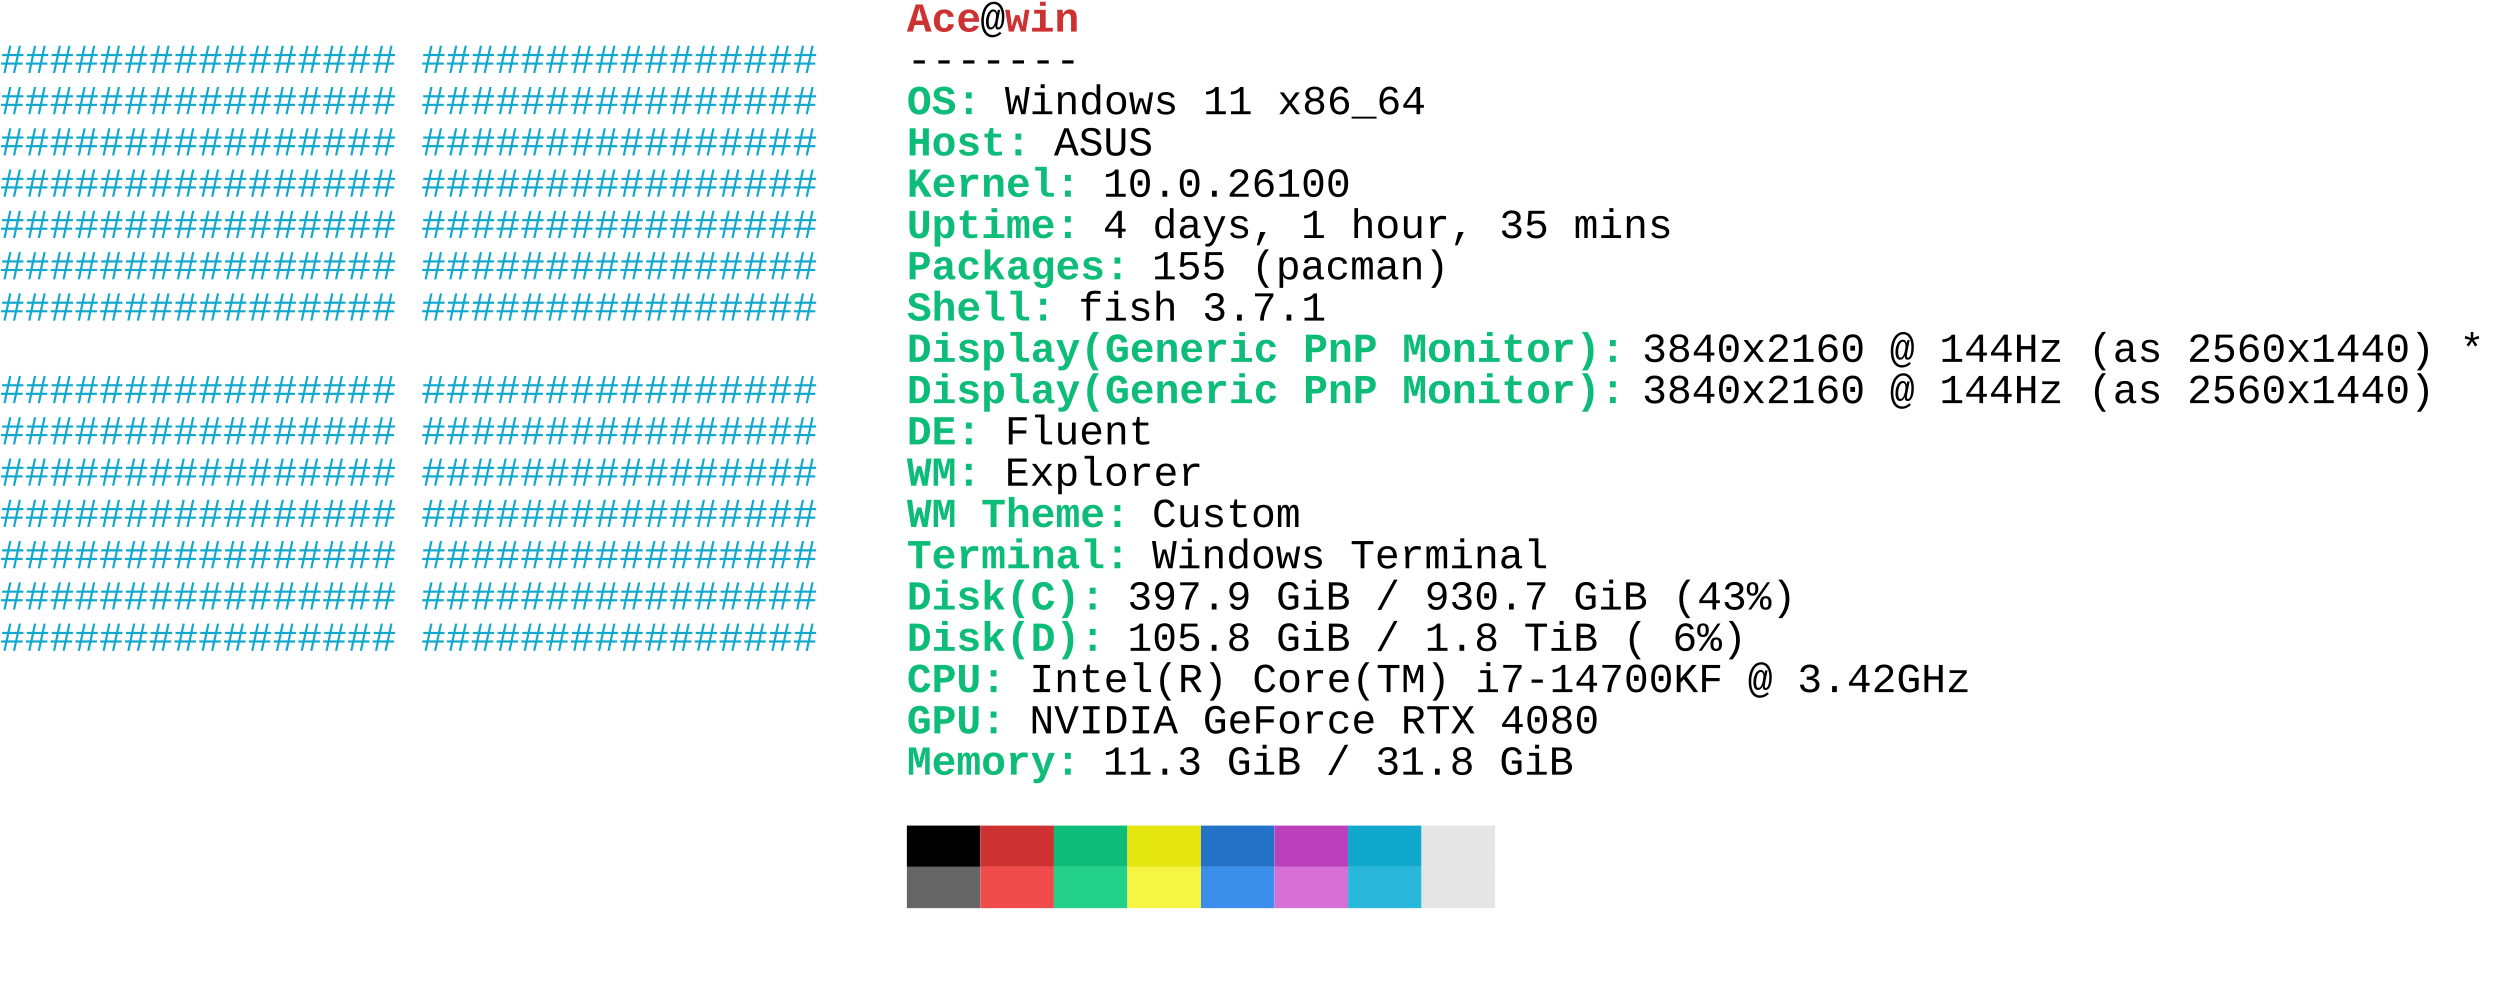
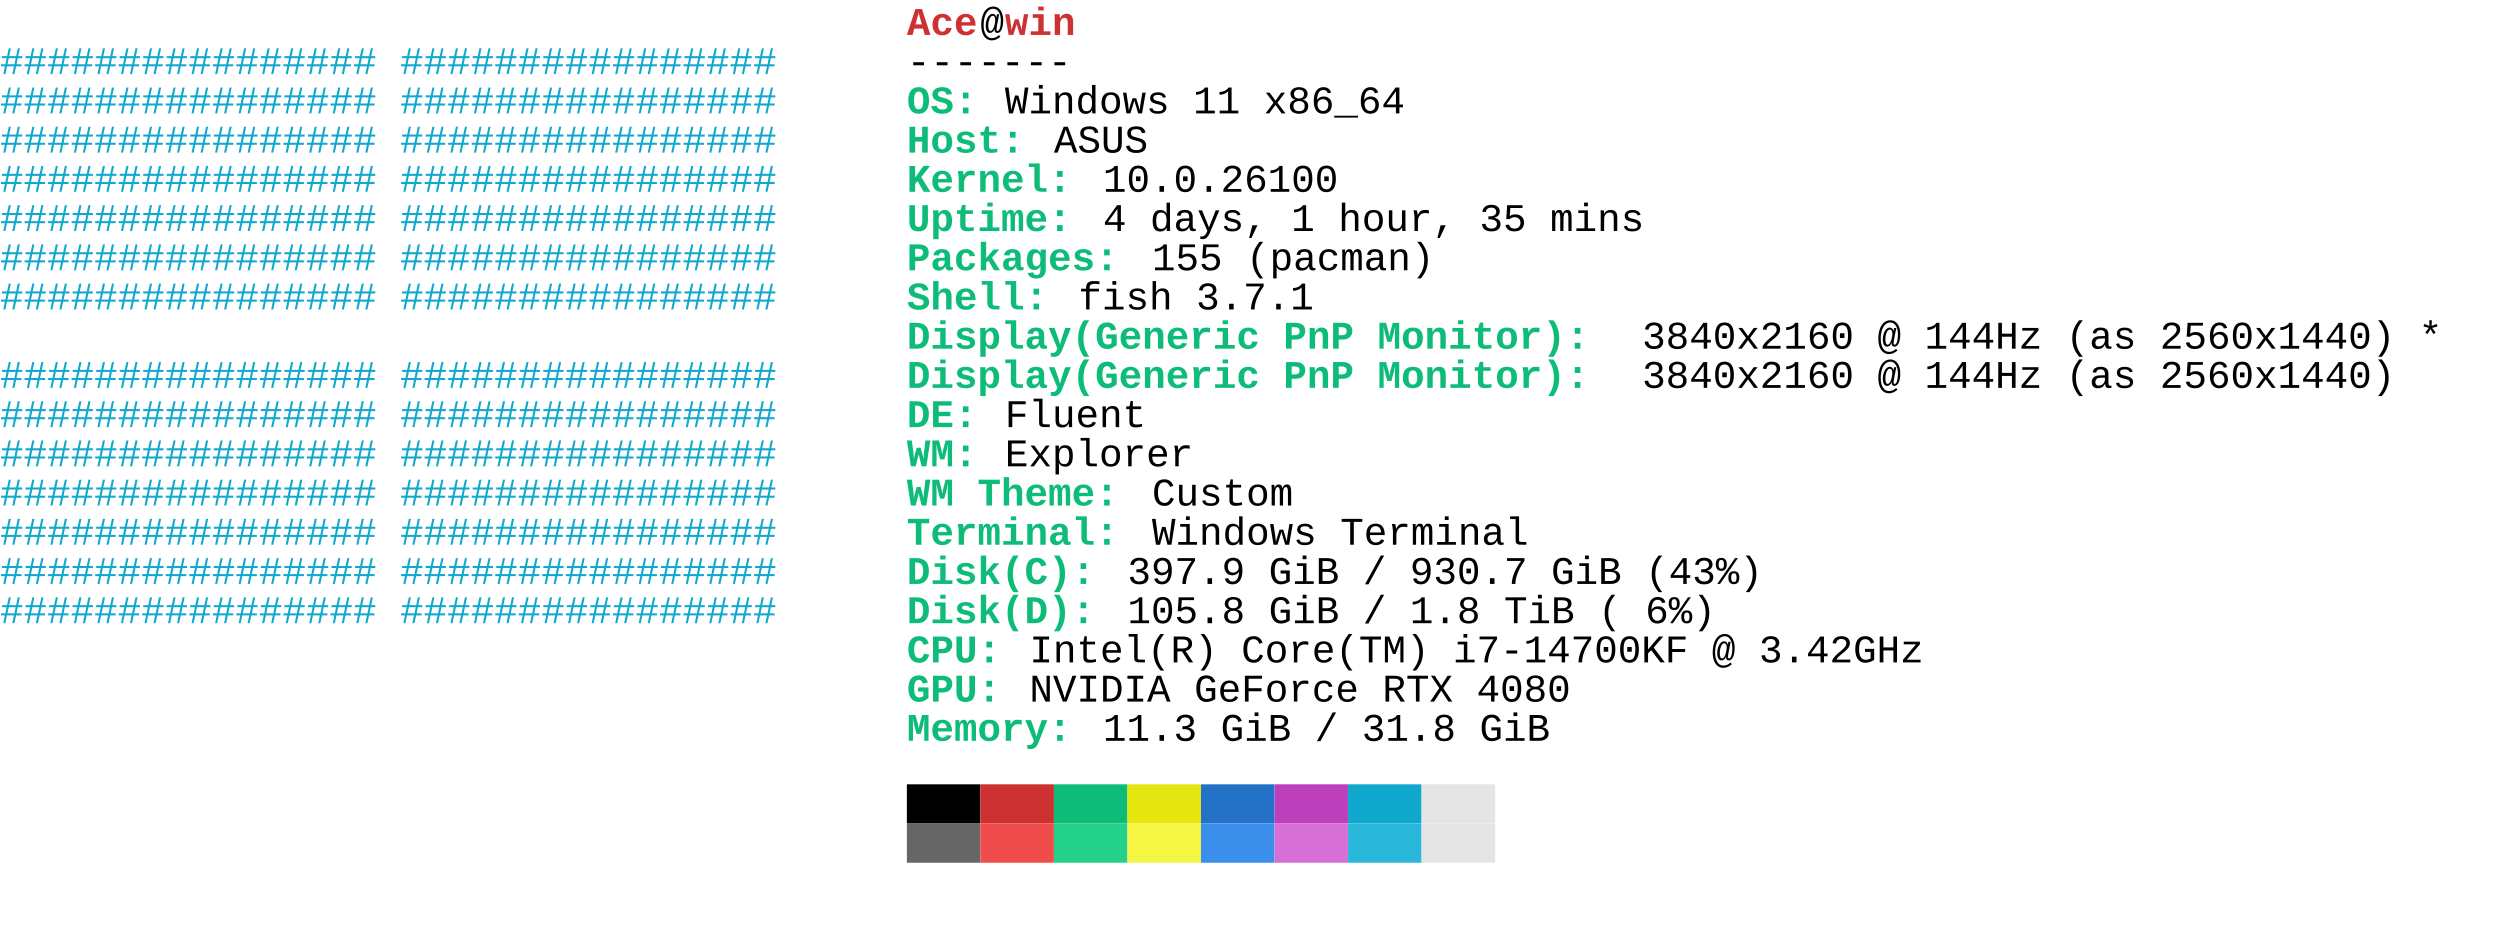
- <svg xmlns="http://www.w3.org/2000/svg" width="1938" height="768">
-   <style>.t{dominant-baseline:central;font-variant-ligatures:none;white-space:pre;font-family:Consolas,Courier New,Monaco;font-size:32px}.b{font-weight:700}:root{color-scheme:light dark;background:#fff}.c2{fill:#0dbc79}.c1{fill:#cd3131}.c6{fill:#11a8cd}.bf{fill:#d670d6}.bd{fill:#f5f543}.b7{fill:#e5e5e5}.b4{fill:#2472c8}.b2{fill:#0dbc79}.bg{fill:#29b8db}.ba{fill:#666}.bc{fill:#23d18b}.b6{fill:#11a8cd}.b5{fill:#bc3fbc}.b1{fill:#cd3131}.bh{fill:#e5e5e5}.be{fill:#3b8eea}.b0,svg&gt;text{fill:#000}.b3{fill:#e5e510}.bb{fill:#f14c4c}@media (prefers-color-scheme:dark){:root{background:#181818}.c2{fill:#0dbc79}.c1{fill:#cd3131}.c6{fill:#11a8cd}.bf{fill:#d670d6}.bd{fill:#f5f543}.b7{fill:#000}.b4{fill:#2472c8}.b2{fill:#0dbc79}.bg{fill:#29b8db}.ba{fill:#e5e5e5}.bc{fill:#23d18b}.b6{fill:#11a8cd}.b5{fill:#bc3fbc}.b1{fill:#cd3131}.bh{fill:#666}.be{fill:#3b8eea}.b0,svg&gt;text{fill:#e5e5e5}.b3{fill:#e5e510}.bb{fill:#f14c4c}}</style>
-   <text y="16" class="t c6">
-     <tspan textLength="703">                                     </tspan>
-   </text>
-   <text x="703" y="16" class="t c1 b">
-     <tspan textLength="57">Ace</tspan>
-   </text>
-   <text x="760" y="16" class="t">
-     <tspan textLength="19">@</tspan>
-   </text>
-   <text x="779" y="16" class="t c1 b">
-     <tspan textLength="57">win</tspan>
-   </text>
-   <text y="48" class="t c6">
-     <tspan textLength="703">################  ################   </tspan>
-   </text>
-   <text x="703" y="48" class="t">
-     <tspan textLength="133">-------</tspan>
-   </text>
-   <text y="80" class="t c6">
-     <tspan textLength="703">################  ################   </tspan>
-   </text>
-   <text x="703" y="80" class="t c2 b">
-     <tspan textLength="76">OS: </tspan>
-   </text>
-   <text x="779" y="80" class="t">
-     <tspan textLength="323">Windows 11 x86_64</tspan>
-   </text>
-   <text y="112" class="t c6">
-     <tspan textLength="703">################  ################   </tspan>
-   </text>
-   <text x="703" y="112" class="t c2 b">
-     <tspan textLength="114">Host: </tspan>
-   </text>
-   <text x="817" y="112" class="t">
-     <tspan textLength="76">ASUS</tspan>
-   </text>
-   <text y="144" class="t c6">
-     <tspan textLength="703">################  ################   </tspan>
-   </text>
-   <text x="703" y="144" class="t c2 b">
-     <tspan textLength="152">Kernel: </tspan>
-   </text>
-   <text x="855" y="144" class="t">
-     <tspan textLength="190">10.0.26100</tspan>
-   </text>
-   <text y="176" class="t c6">
-     <tspan textLength="703">################  ################   </tspan>
-   </text>
-   <text x="703" y="176" class="t c2 b">
-     <tspan textLength="152">Uptime: </tspan>
-   </text>
-   <text x="855" y="176" class="t">
-     <tspan textLength="437">4 days, 1 hour, 35 mins</tspan>
-   </text>
-   <text y="208" class="t c6">
-     <tspan textLength="703">################  ################   </tspan>
-   </text>
-   <text x="703" y="208" class="t c2 b">
-     <tspan textLength="190">Packages: </tspan>
-   </text>
-   <text x="893" y="208" class="t">
-     <tspan textLength="228">155 (pacman)</tspan>
-   </text>
-   <text y="240" class="t c6">
-     <tspan textLength="703">################  ################   </tspan>
-   </text>
-   <text x="703" y="240" class="t c2 b">
-     <tspan textLength="133">Shell: </tspan>
-   </text>
-   <text x="836" y="240" class="t">
-     <tspan textLength="190">fish 3.7.1</tspan>
-   </text>
-   <text y="272" class="t c6">
-     <tspan textLength="703">                                     </tspan>
-   </text>
-   <text x="703" y="272" class="t c2 b">
-     <tspan textLength="570">Display(Generic PnP Monitor): </tspan>
-   </text>
-   <text x="1273" y="272" class="t">
-     <tspan textLength="646">3840x2160 @ 144Hz (as 2560x1440) *</tspan>
-   </text>
-   <text y="304" class="t c6">
-     <tspan textLength="703">################  ################   </tspan>
-   </text>
-   <text x="703" y="304" class="t c2 b">
-     <tspan textLength="570">Display(Generic PnP Monitor): </tspan>
-   </text>
-   <text x="1273" y="304" class="t">
-     <tspan textLength="608">3840x2160 @ 144Hz (as 2560x1440)</tspan>
-   </text>
-   <text y="336" class="t c6">
-     <tspan textLength="703">################  ################   </tspan>
-   </text>
-   <text x="703" y="336" class="t c2 b">
-     <tspan textLength="76">DE: </tspan>
-   </text>
-   <text x="779" y="336" class="t">
-     <tspan textLength="114">Fluent</tspan>
-   </text>
-   <text y="368" class="t c6">
-     <tspan textLength="703">################  ################   </tspan>
-   </text>
-   <text x="703" y="368" class="t c2 b">
-     <tspan textLength="76">WM: </tspan>
-   </text>
-   <text x="779" y="368" class="t">
-     <tspan textLength="152">Explorer</tspan>
-   </text>
-   <text y="400" class="t c6">
-     <tspan textLength="703">################  ################   </tspan>
-   </text>
-   <text x="703" y="400" class="t c2 b">
-     <tspan textLength="190">WM Theme: </tspan>
-   </text>
-   <text x="893" y="400" class="t">
-     <tspan textLength="114">Custom</tspan>
-   </text>
-   <text y="432" class="t c6">
-     <tspan textLength="703">################  ################   </tspan>
-   </text>
-   <text x="703" y="432" class="t c2 b">
-     <tspan textLength="190">Terminal: </tspan>
-   </text>
-   <text x="893" y="432" class="t">
-     <tspan textLength="304">Windows Terminal</tspan>
-   </text>
-   <text y="464" class="t c6">
-     <tspan textLength="703">################  ################   </tspan>
-   </text>
-   <text x="703" y="464" class="t c2 b">
-     <tspan textLength="171">Disk(C): </tspan>
-   </text>
-   <text x="874" y="464" class="t">
-     <tspan textLength="513">397.9 GiB / 930.7 GiB (43%)</tspan>
-   </text>
-   <text y="496" class="t c6">
-     <tspan textLength="703">################  ################   </tspan>
-   </text>
-   <text x="703" y="496" class="t c2 b">
-     <tspan textLength="171">Disk(D): </tspan>
-   </text>
-   <text x="874" y="496" class="t">
-     <tspan textLength="475">105.8 GiB / 1.8 TiB ( 6%)</tspan>
-   </text>
-   <text y="528" class="t c6">
-     <tspan textLength="703">                                     </tspan>
-   </text>
-   <text x="703" y="528" class="t c2 b">
-     <tspan textLength="95">CPU: </tspan>
-   </text>
-   <text x="798" y="528" class="t">
-     <tspan textLength="722">Intel(R) Core(TM) i7-14700KF @ 3.42GHz</tspan>
-   </text>
-   <text y="560" class="t c6">
-     <tspan textLength="703">                                     </tspan>
-   </text>
-   <text x="703" y="560" class="t c2 b">
-     <tspan textLength="95">GPU: </tspan>
-   </text>
-   <text x="798" y="560" class="t">
-     <tspan textLength="437">NVIDIA GeForce RTX 4080</tspan>
-   </text>
-   <text y="592" class="t c6">
-     <tspan textLength="703">                                     </tspan>
-   </text>
-   <text x="703" y="592" class="t c2 b">
-     <tspan textLength="152">Memory: </tspan>
-   </text>
-   <text x="855" y="592" class="t">
-     <tspan textLength="361">11.3 GiB / 31.8 GiB</tspan>
-   </text>
-   <text y="624" class="t c6">
-     <tspan textLength="703">                                     </tspan>
-   </text>
-   <text y="656" class="t c6">
-     <tspan textLength="703">                                     </tspan>
-   </text>
-   <path d="M703 640h57v32h-57z" class="b0" />
-   <text x="703" y="656" class="t">
-     <tspan textLength="57">   </tspan>
-   </text>
-   <path d="M760 640h57v32h-57z" class="b1" />
-   <text x="760" y="656" class="t">
-     <tspan textLength="57">   </tspan>
-   </text>
-   <path d="M817 640h57v32h-57z" class="b2" />
-   <text x="817" y="656" class="t">
-     <tspan textLength="57">   </tspan>
-   </text>
-   <path d="M874 640h57v32h-57z" class="b3" />
-   <text x="874" y="656" class="t">
-     <tspan textLength="57">   </tspan>
-   </text>
-   <path d="M931 640h57v32h-57z" class="b4" />
-   <text x="931" y="656" class="t">
-     <tspan textLength="57">   </tspan>
-   </text>
-   <path d="M988 640h57v32h-57z" class="b5" />
-   <text x="988" y="656" class="t">
-     <tspan textLength="57">   </tspan>
-   </text>
-   <path d="M1045 640h57v32h-57z" class="b6" />
-   <text x="1045" y="656" class="t">
-     <tspan textLength="57">   </tspan>
-   </text>
-   <path d="M1102 640h57v32h-57z" class="b7" />
-   <text x="1102" y="656" class="t">
-     <tspan textLength="57">   </tspan>
-   </text>
-   <text y="688" class="t c6">
-     <tspan textLength="703">                                     </tspan>
-   </text>
-   <path d="M703 672h57v32h-57z" class="ba" />
-   <text x="703" y="688" class="t">
-     <tspan textLength="57">   </tspan>
-   </text>
-   <path d="M760 672h57v32h-57z" class="bb" />
-   <text x="760" y="688" class="t">
-     <tspan textLength="57">   </tspan>
-   </text>
-   <path d="M817 672h57v32h-57z" class="bc" />
-   <text x="817" y="688" class="t">
-     <tspan textLength="57">   </tspan>
-   </text>
-   <path d="M874 672h57v32h-57z" class="bd" />
-   <text x="874" y="688" class="t">
-     <tspan textLength="57">   </tspan>
-   </text>
-   <path d="M931 672h57v32h-57z" class="be" />
-   <text x="931" y="688" class="t">
-     <tspan textLength="57">   </tspan>
-   </text>
-   <path d="M988 672h57v32h-57z" class="bf" />
-   <text x="988" y="688" class="t">
-     <tspan textLength="57">   </tspan>
-   </text>
-   <path d="M1045 672h57v32h-57z" class="bg" />
-   <text x="1045" y="688" class="t">
-     <tspan textLength="57">   </tspan>
-   </text>
-   <path d="M1102 672h57v32h-57z" class="bh" />
-   <text x="1102" y="688" class="t">
-     <tspan textLength="57">   </tspan>
+ <svg xmlns="http://www.w3.org/2000/svg" width="1020" height="384">
+   <style>.t{dominant-baseline:central;font-variant-ligatures:none;white-space:pre;font-family:Consolas,Courier New,Monaco;font-size:16px}.b{font-weight:700}:root{color-scheme:light dark;background:#fff}.c1{fill:#cd3131}.c6{fill:#11a8cd}.b2,.c2{fill:#0dbc79}.be{fill:#3b8eea}.b5{fill:#bc3fbc}.bc{fill:#23d18b}.b0,svg&gt;text{fill:#000}.b6{fill:#11a8cd}.b4{fill:#2472c8}.bh{fill:#e5e5e5}.b1{fill:#cd3131}.b3{fill:#e5e510}.b7{fill:#e5e5e5}.ba{fill:#666}.bd{fill:#f5f543}.bf{fill:#d670d6}.bg{fill:#29b8db}.bb{fill:#f14c4c}@media (prefers-color-scheme:dark){:root{background:#181818}.c1{fill:#cd3131}.c6{fill:#11a8cd}.b2,.c2{fill:#0dbc79}.be{fill:#3b8eea}.b5{fill:#bc3fbc}.bc{fill:#23d18b}.b0{fill:#e5e5e5}.b6{fill:#11a8cd}.b4{fill:#2472c8}.bh{fill:#666}.b1{fill:#cd3131}.b3{fill:#e5e510}.b7{fill:#000}.ba,svg&gt;text{fill:#e5e5e5}.bd{fill:#f5f543}.bf{fill:#d670d6}.bg{fill:#29b8db}.bb{fill:#f14c4c}}</style>
+   <text y="10" class="t c6">
+     <tspan>                                     </tspan>
+   </text>
+   <text x="370" y="10" class="t c1 b">
+     <tspan>Ace</tspan>
+   </text>
+   <text x="400" y="10" class="t">
+     <tspan>@</tspan>
+   </text>
+   <text x="410" y="10" class="t c1 b">
+     <tspan>win</tspan>
+   </text>
+   <text y="26" class="t c6">
+     <tspan>################  ################   </tspan>
+   </text>
+   <text x="370" y="26" class="t">
+     <tspan>-------</tspan>
+   </text>
+   <text y="42" class="t c6">
+     <tspan>################  ################   </tspan>
+   </text>
+   <text x="370" y="42" class="t c2 b">
+     <tspan>OS: </tspan>
+   </text>
+   <text x="410" y="42" class="t">
+     <tspan>Windows 11 x86_64</tspan>
+   </text>
+   <text y="58" class="t c6">
+     <tspan>################  ################   </tspan>
+   </text>
+   <text x="370" y="58" class="t c2 b">
+     <tspan>Host: </tspan>
+   </text>
+   <text x="430" y="58" class="t">
+     <tspan>ASUS</tspan>
+   </text>
+   <text y="74" class="t c6">
+     <tspan>################  ################   </tspan>
+   </text>
+   <text x="370" y="74" class="t c2 b">
+     <tspan>Kernel: </tspan>
+   </text>
+   <text x="450" y="74" class="t">
+     <tspan>10.0.26100</tspan>
+   </text>
+   <text y="90" class="t c6">
+     <tspan>################  ################   </tspan>
+   </text>
+   <text x="370" y="90" class="t c2 b">
+     <tspan>Uptime: </tspan>
+   </text>
+   <text x="450" y="90" class="t">
+     <tspan>4 days, 1 hour, 35 mins</tspan>
+   </text>
+   <text y="106" class="t c6">
+     <tspan>################  ################   </tspan>
+   </text>
+   <text x="370" y="106" class="t c2 b">
+     <tspan>Packages: </tspan>
+   </text>
+   <text x="470" y="106" class="t">
+     <tspan>155 (pacman)</tspan>
+   </text>
+   <text y="122" class="t c6">
+     <tspan>################  ################   </tspan>
+   </text>
+   <text x="370" y="122" class="t c2 b">
+     <tspan>Shell: </tspan>
+   </text>
+   <text x="440" y="122" class="t">
+     <tspan>fish 3.7.1</tspan>
+   </text>
+   <text y="138" class="t c6">
+     <tspan>                                     </tspan>
+   </text>
+   <text x="370" y="138" class="t c2 b">
+     <tspan>Display(Generic PnP Monitor): </tspan>
+   </text>
+   <text x="670" y="138" class="t">
+     <tspan>3840x2160 @ 144Hz (as 2560x1440) *</tspan>
+   </text>
+   <text y="154" class="t c6">
+     <tspan>################  ################   </tspan>
+   </text>
+   <text x="370" y="154" class="t c2 b">
+     <tspan>Display(Generic PnP Monitor): </tspan>
+   </text>
+   <text x="670" y="154" class="t">
+     <tspan>3840x2160 @ 144Hz (as 2560x1440)</tspan>
+   </text>
+   <text y="170" class="t c6">
+     <tspan>################  ################   </tspan>
+   </text>
+   <text x="370" y="170" class="t c2 b">
+     <tspan>DE: </tspan>
+   </text>
+   <text x="410" y="170" class="t">
+     <tspan>Fluent</tspan>
+   </text>
+   <text y="186" class="t c6">
+     <tspan>################  ################   </tspan>
+   </text>
+   <text x="370" y="186" class="t c2 b">
+     <tspan>WM: </tspan>
+   </text>
+   <text x="410" y="186" class="t">
+     <tspan>Explorer</tspan>
+   </text>
+   <text y="202" class="t c6">
+     <tspan>################  ################   </tspan>
+   </text>
+   <text x="370" y="202" class="t c2 b">
+     <tspan>WM Theme: </tspan>
+   </text>
+   <text x="470" y="202" class="t">
+     <tspan>Custom</tspan>
+   </text>
+   <text y="218" class="t c6">
+     <tspan>################  ################   </tspan>
+   </text>
+   <text x="370" y="218" class="t c2 b">
+     <tspan>Terminal: </tspan>
+   </text>
+   <text x="470" y="218" class="t">
+     <tspan>Windows Terminal</tspan>
+   </text>
+   <text y="234" class="t c6">
+     <tspan>################  ################   </tspan>
+   </text>
+   <text x="370" y="234" class="t c2 b">
+     <tspan>Disk(C): </tspan>
+   </text>
+   <text x="460" y="234" class="t">
+     <tspan>397.9 GiB / 930.7 GiB (43%)</tspan>
+   </text>
+   <text y="250" class="t c6">
+     <tspan>################  ################   </tspan>
+   </text>
+   <text x="370" y="250" class="t c2 b">
+     <tspan>Disk(D): </tspan>
+   </text>
+   <text x="460" y="250" class="t">
+     <tspan>105.8 GiB / 1.8 TiB ( 6%)</tspan>
+   </text>
+   <text y="266" class="t c6">
+     <tspan>                                     </tspan>
+   </text>
+   <text x="370" y="266" class="t c2 b">
+     <tspan>CPU: </tspan>
+   </text>
+   <text x="420" y="266" class="t">
+     <tspan>Intel(R) Core(TM) i7-14700KF @ 3.42GHz</tspan>
+   </text>
+   <text y="282" class="t c6">
+     <tspan>                                     </tspan>
+   </text>
+   <text x="370" y="282" class="t c2 b">
+     <tspan>GPU: </tspan>
+   </text>
+   <text x="420" y="282" class="t">
+     <tspan>NVIDIA GeForce RTX 4080</tspan>
+   </text>
+   <text y="298" class="t c6">
+     <tspan>                                     </tspan>
+   </text>
+   <text x="370" y="298" class="t c2 b">
+     <tspan>Memory: </tspan>
+   </text>
+   <text x="450" y="298" class="t">
+     <tspan>11.3 GiB / 31.8 GiB</tspan>
+   </text>
+   <text y="314" class="t c6">
+     <tspan>                                     </tspan>
+   </text>
+   <text y="330" class="t c6">
+     <tspan>                                     </tspan>
+   </text>
+   <path d="M370 320h30v16h-30z" class="b0" />
+   <text x="370" y="330" class="t">
+     <tspan>   </tspan>
+   </text>
+   <path d="M400 320h30v16h-30z" class="b1" />
+   <text x="400" y="330" class="t">
+     <tspan>   </tspan>
+   </text>
+   <path d="M430 320h30v16h-30z" class="b2" />
+   <text x="430" y="330" class="t">
+     <tspan>   </tspan>
+   </text>
+   <path d="M460 320h30v16h-30z" class="b3" />
+   <text x="460" y="330" class="t">
+     <tspan>   </tspan>
+   </text>
+   <path d="M490 320h30v16h-30z" class="b4" />
+   <text x="490" y="330" class="t">
+     <tspan>   </tspan>
+   </text>
+   <path d="M520 320h30v16h-30z" class="b5" />
+   <text x="520" y="330" class="t">
+     <tspan>   </tspan>
+   </text>
+   <path d="M550 320h30v16h-30z" class="b6" />
+   <text x="550" y="330" class="t">
+     <tspan>   </tspan>
+   </text>
+   <path d="M580 320h30v16h-30z" class="b7" />
+   <text x="580" y="330" class="t">
+     <tspan>   </tspan>
+   </text>
+   <text y="346" class="t c6">
+     <tspan>                                     </tspan>
+   </text>
+   <path d="M370 336h30v16h-30z" class="ba" />
+   <text x="370" y="346" class="t">
+     <tspan>   </tspan>
+   </text>
+   <path d="M400 336h30v16h-30z" class="bb" />
+   <text x="400" y="346" class="t">
+     <tspan>   </tspan>
+   </text>
+   <path d="M430 336h30v16h-30z" class="bc" />
+   <text x="430" y="346" class="t">
+     <tspan>   </tspan>
+   </text>
+   <path d="M460 336h30v16h-30z" class="bd" />
+   <text x="460" y="346" class="t">
+     <tspan>   </tspan>
+   </text>
+   <path d="M490 336h30v16h-30z" class="be" />
+   <text x="490" y="346" class="t">
+     <tspan>   </tspan>
+   </text>
+   <path d="M520 336h30v16h-30z" class="bf" />
+   <text x="520" y="346" class="t">
+     <tspan>   </tspan>
+   </text>
+   <path d="M550 336h30v16h-30z" class="bg" />
+   <text x="550" y="346" class="t">
+     <tspan>   </tspan>
+   </text>
+   <path d="M580 336h30v16h-30z" class="bh" />
+   <text x="580" y="346" class="t">
+     <tspan>   </tspan>
  </text>
</svg>
